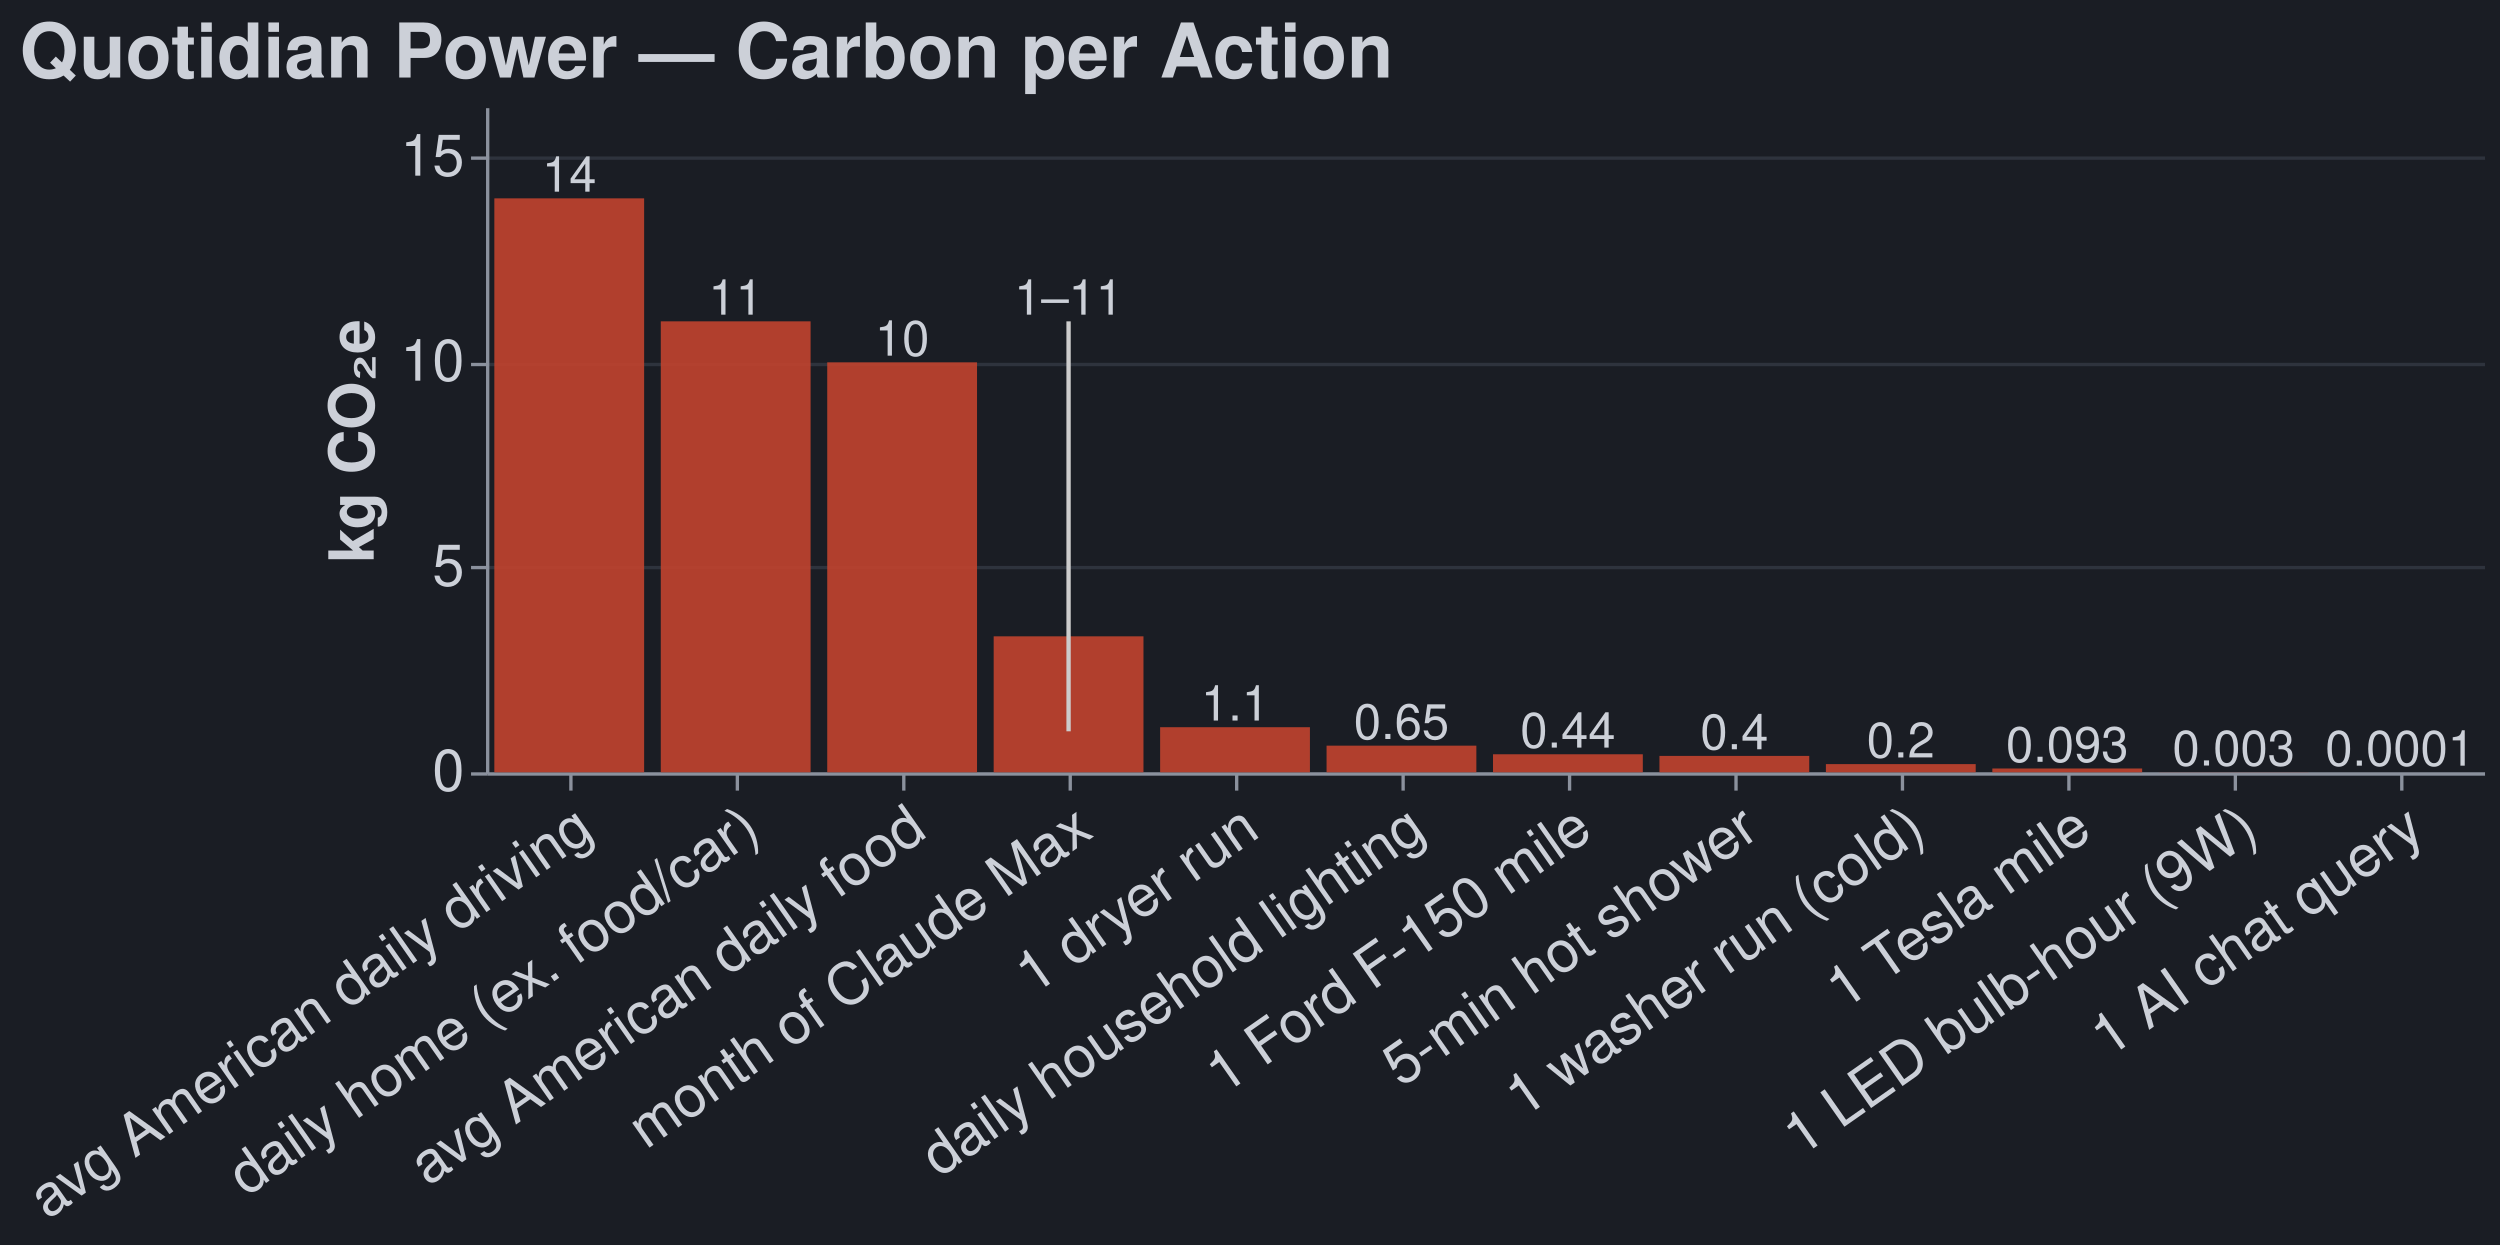
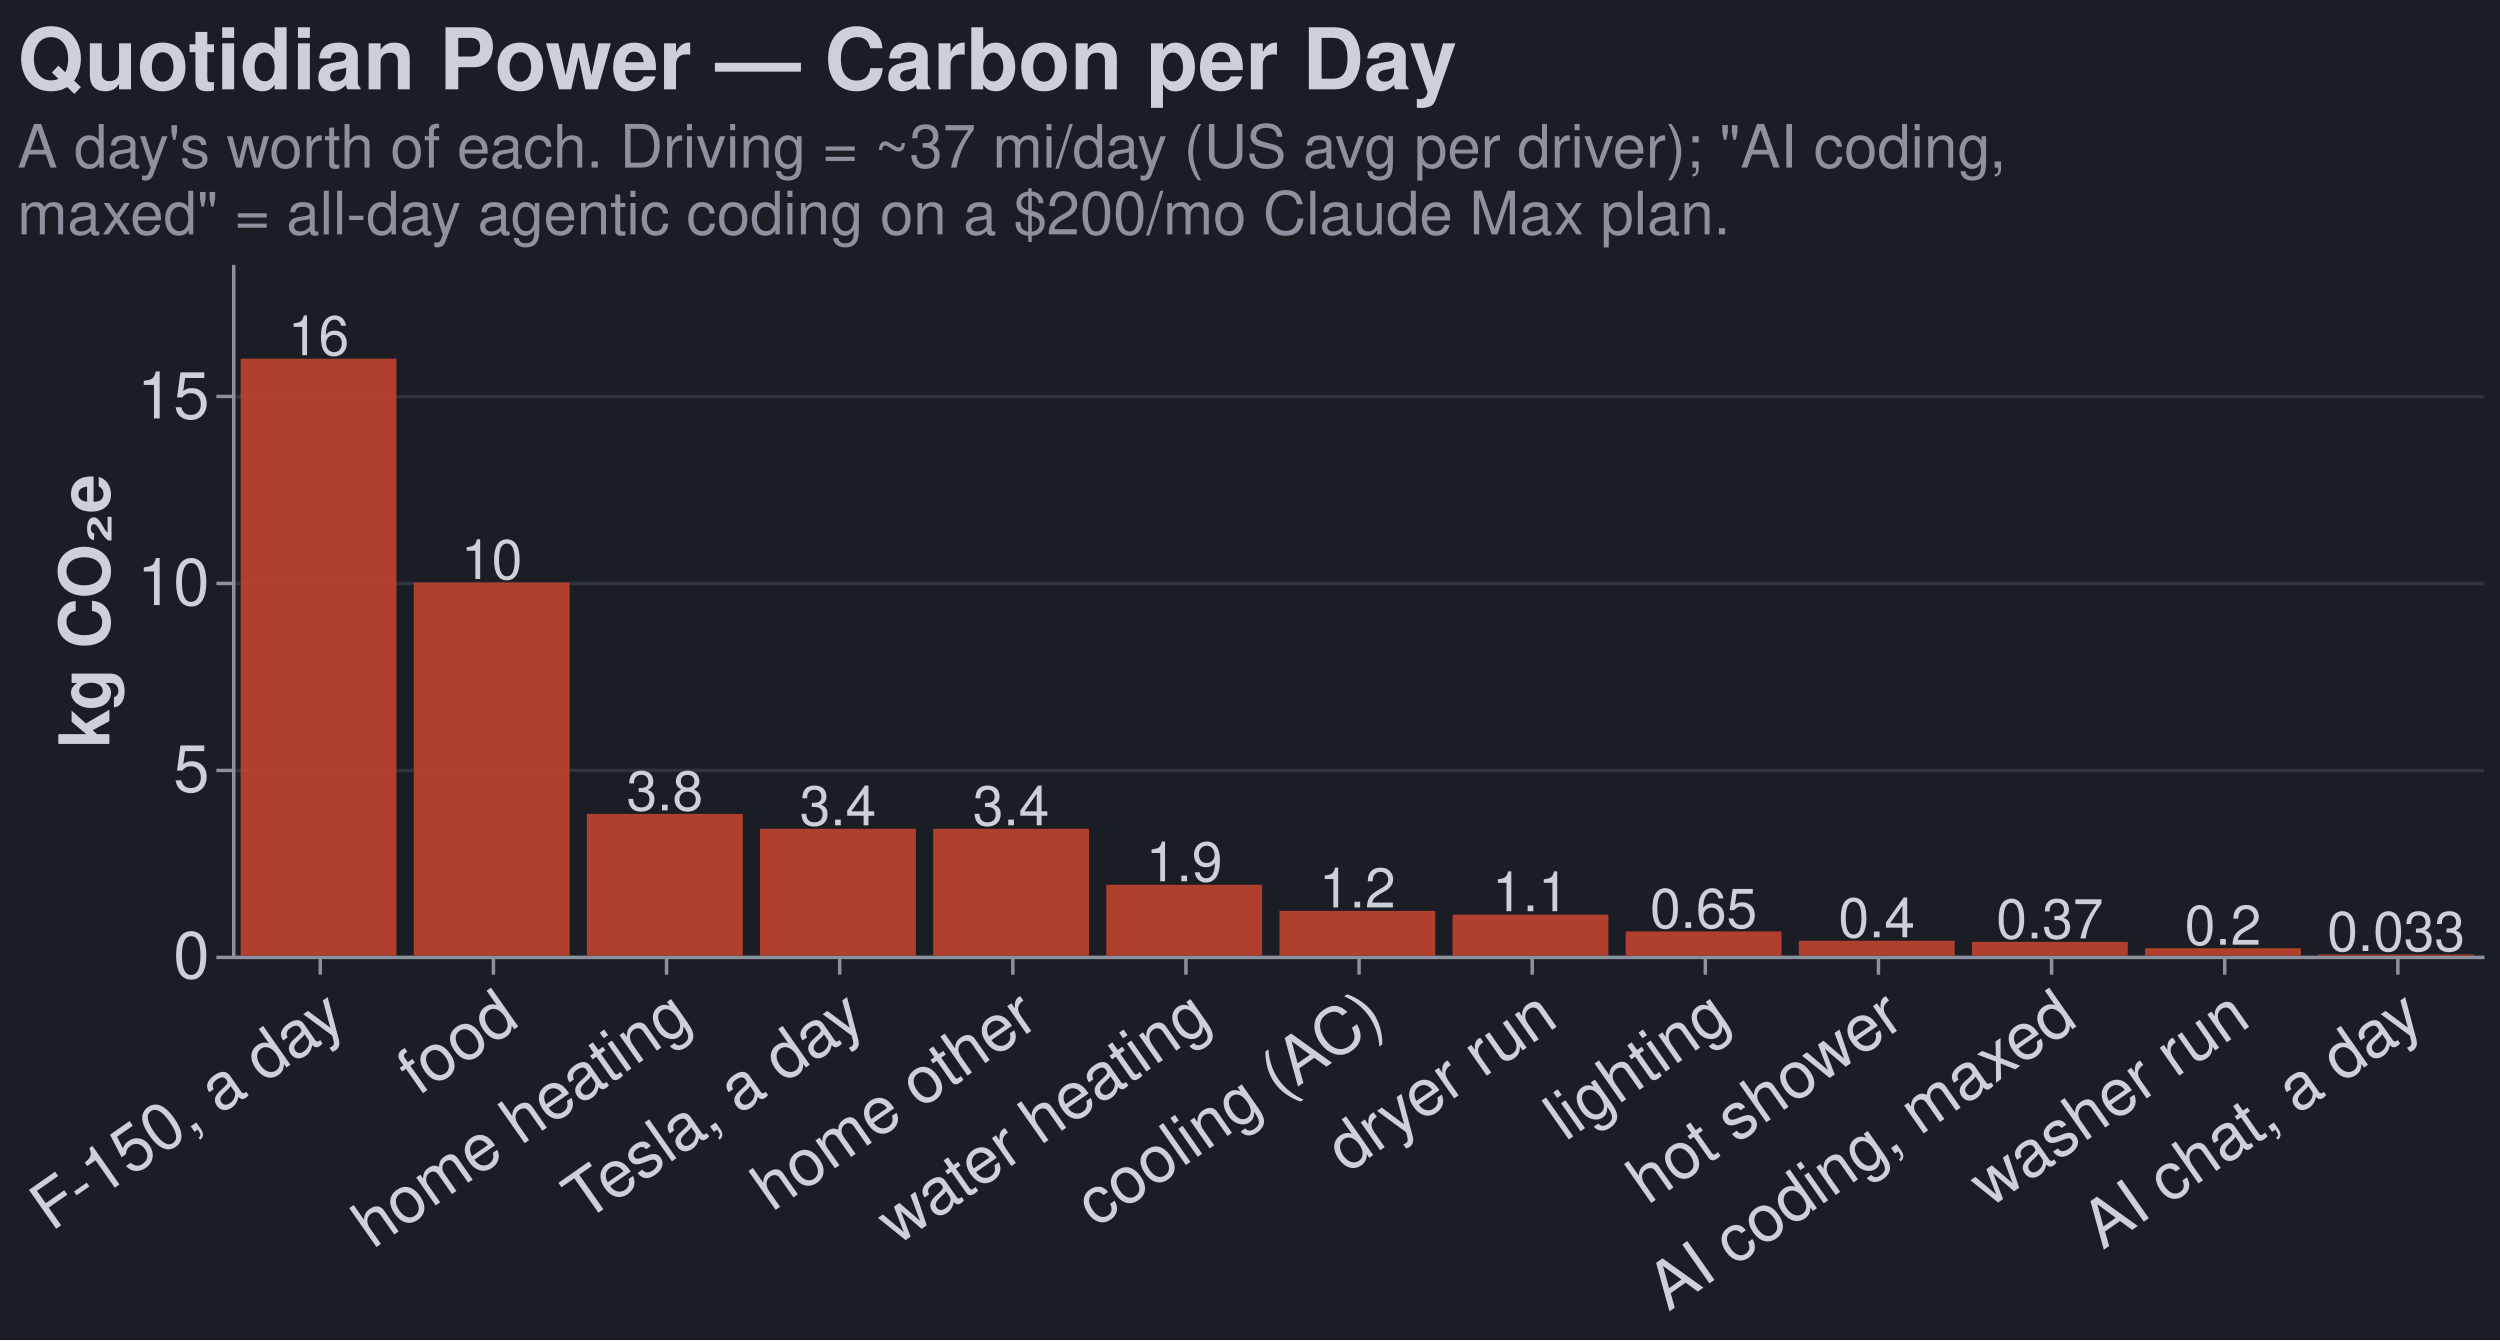
- <svg xmlns="http://www.w3.org/2000/svg" version="1.1" class="marks" width="751" height="374" viewBox="0 0 751 374">
-   <rect width="751" height="374" fill="#1a1d24" />
-   <g fill="none" stroke-miterlimit="10" transform="translate(146,32)">
+ <svg xmlns="http://www.w3.org/2000/svg" version="1.1" class="marks" width="722" height="387" viewBox="0 0 722 387">
+   <rect width="722" height="387" fill="#1a1d24" />
+   <g fill="none" stroke-miterlimit="10" transform="translate(67,76)">
    <g class="mark-group role-frame root" role="graphics-object" aria-roledescription="group mark container">
      <g transform="translate(0,0)">
-         <path class="background" aria-hidden="true" d="M0,0h600v200h-600Z" />
+         <path class="background" aria-hidden="true" d="M0,0h650v200h-650Z" />
        <g>
          <g class="mark-group role-axis" aria-hidden="true">
            <g transform="translate(0.5,0.5)">
              <path class="background" aria-hidden="true" d="M0,0h0v0h0Z" pointer-events="none" />
              <g>
                <g class="mark-rule role-axis-grid" pointer-events="none">
-                   <line transform="translate(0,200)" x2="600" y2="0" stroke="#2e333d" stroke-width="1" opacity="1" />
-                   <line transform="translate(0,138)" x2="600" y2="0" stroke="#2e333d" stroke-width="1" opacity="1" />
-                   <line transform="translate(0,77)" x2="600" y2="0" stroke="#2e333d" stroke-width="1" opacity="1" />
-                   <line transform="translate(0,15)" x2="600" y2="0" stroke="#2e333d" stroke-width="1" opacity="1" />
+                   <line transform="translate(0,200)" x2="650" y2="0" stroke="#2e333d" stroke-width="1" opacity="1" />
+                   <line transform="translate(0,146)" x2="650" y2="0" stroke="#2e333d" stroke-width="1" opacity="1" />
+                   <line transform="translate(0,92)" x2="650" y2="0" stroke="#2e333d" stroke-width="1" opacity="1" />
+                   <line transform="translate(0,38)" x2="650" y2="0" stroke="#2e333d" stroke-width="1" opacity="1" />
                </g>
              </g>
              <path class="foreground" aria-hidden="true" d="" pointer-events="none" display="none" />
            </g>
          </g>
-           <g class="mark-group role-axis" role="graphics-symbol" aria-roledescription="axis" aria-label="X-axis for a discrete scale with 12 values: avg American daily driving, daily home (ex. food/car), avg American daily food, month of Claude Max, 1 dryer run, ending with 1 AI chat query">
+           <g class="mark-group role-axis" role="graphics-symbol" aria-roledescription="axis" aria-label="X-axis for a discrete scale with 13 values: F-150, a day, food, home heating, Tesla, a day, home other, ending with AI chat, a day">
            <g transform="translate(0.5,200.5)">
              <path class="background" aria-hidden="true" d="M0,0h0v0h0Z" pointer-events="none" />
              <g>
                <g class="mark-rule role-axis-tick" pointer-events="none">
                  <line transform="translate(25,0)" x2="0" y2="5" stroke="#8b919d" stroke-width="1" opacity="1" />
                  <line transform="translate(75,0)" x2="0" y2="5" stroke="#8b919d" stroke-width="1" opacity="1" />
                  <line transform="translate(125,0)" x2="0" y2="5" stroke="#8b919d" stroke-width="1" opacity="1" />
                  <line transform="translate(175,0)" x2="0" y2="5" stroke="#8b919d" stroke-width="1" opacity="1" />
                  <line transform="translate(225,0)" x2="0" y2="5" stroke="#8b919d" stroke-width="1" opacity="1" />
                  <line transform="translate(275,0)" x2="0" y2="5" stroke="#8b919d" stroke-width="1" opacity="1" />
                  <line transform="translate(325,0)" x2="0" y2="5" stroke="#8b919d" stroke-width="1" opacity="1" />
                  <line transform="translate(375,0)" x2="0" y2="5" stroke="#8b919d" stroke-width="1" opacity="1" />
                  <line transform="translate(425,0)" x2="0" y2="5" stroke="#8b919d" stroke-width="1" opacity="1" />
                  <line transform="translate(475,0)" x2="0" y2="5" stroke="#8b919d" stroke-width="1" opacity="1" />
                  <line transform="translate(525,0)" x2="0" y2="5" stroke="#8b919d" stroke-width="1" opacity="1" />
                  <line transform="translate(575,0)" x2="0" y2="5" stroke="#8b919d" stroke-width="1" opacity="1" />
+                   <line transform="translate(625,0)" x2="0" y2="5" stroke="#8b919d" stroke-width="1" opacity="1" />
                </g>
                <g class="mark-text role-axis-label" pointer-events="none">
-                   <text text-anchor="end" transform="translate(24.5,7) rotate(325) translate(0,14)" font-family="system-ui, -apple-system, Segoe UI, Helvetica, Arial, sans-serif" font-size="17.3px" fill="#ccd0d8" opacity="1">avg American daily driving</text>
-                   <text text-anchor="end" transform="translate(74.5,7) rotate(325) translate(0,14)" font-family="system-ui, -apple-system, Segoe UI, Helvetica, Arial, sans-serif" font-size="17.3px" fill="#ccd0d8" opacity="1">daily home (ex. food/car)</text>
-                   <text text-anchor="end" transform="translate(124.5,7) rotate(325) translate(0,14)" font-family="system-ui, -apple-system, Segoe UI, Helvetica, Arial, sans-serif" font-size="17.3px" fill="#ccd0d8" opacity="1">avg American daily food</text>
-                   <text text-anchor="end" transform="translate(174.5,7) rotate(325) translate(0,14)" font-family="system-ui, -apple-system, Segoe UI, Helvetica, Arial, sans-serif" font-size="17.3px" fill="#ccd0d8" opacity="1">month of Claude Max</text>
-                   <text text-anchor="end" transform="translate(224.5,7) rotate(325) translate(0,14)" font-family="system-ui, -apple-system, Segoe UI, Helvetica, Arial, sans-serif" font-size="17.3px" fill="#ccd0d8" opacity="1">1 dryer run</text>
-                   <text text-anchor="end" transform="translate(274.5,7) rotate(325) translate(0,14)" font-family="system-ui, -apple-system, Segoe UI, Helvetica, Arial, sans-serif" font-size="17.3px" fill="#ccd0d8" opacity="1">daily household lighting</text>
-                   <text text-anchor="end" transform="translate(324.5,7) rotate(325) translate(0,14)" font-family="system-ui, -apple-system, Segoe UI, Helvetica, Arial, sans-serif" font-size="17.3px" fill="#ccd0d8" opacity="1">1 Ford F-150 mile</text>
-                   <text text-anchor="end" transform="translate(374.5,7) rotate(325) translate(0,14)" font-family="system-ui, -apple-system, Segoe UI, Helvetica, Arial, sans-serif" font-size="17.3px" fill="#ccd0d8" opacity="1">5-min hot shower</text>
-                   <text text-anchor="end" transform="translate(424.5,7) rotate(325) translate(0,14)" font-family="system-ui, -apple-system, Segoe UI, Helvetica, Arial, sans-serif" font-size="17.3px" fill="#ccd0d8" opacity="1">1 washer run (cold)</text>
-                   <text text-anchor="end" transform="translate(474.5,7) rotate(325) translate(0,14)" font-family="system-ui, -apple-system, Segoe UI, Helvetica, Arial, sans-serif" font-size="17.3px" fill="#ccd0d8" opacity="1">1 Tesla mile</text>
-                   <text text-anchor="end" transform="translate(524.5,7) rotate(325) translate(0,14)" font-family="system-ui, -apple-system, Segoe UI, Helvetica, Arial, sans-serif" font-size="17.3px" fill="#ccd0d8" opacity="1">1 LED bulb-hour (9W)</text>
-                   <text text-anchor="end" transform="translate(574.5,7) rotate(325) translate(0,14)" font-family="system-ui, -apple-system, Segoe UI, Helvetica, Arial, sans-serif" font-size="17.3px" fill="#ccd0d8" opacity="1">1 AI chat query</text>
+                   <text text-anchor="end" transform="translate(24.5,7) rotate(325) translate(0,15)" font-family="system-ui, -apple-system, Segoe UI, Helvetica, Arial, sans-serif" font-size="18.8px" fill="#ccd0d8" opacity="1">F-150, a day</text>
+                   <text text-anchor="end" transform="translate(74.5,7) rotate(325) translate(0,15)" font-family="system-ui, -apple-system, Segoe UI, Helvetica, Arial, sans-serif" font-size="18.8px" fill="#ccd0d8" opacity="1">food</text>
+                   <text text-anchor="end" transform="translate(124.5,7) rotate(325) translate(0,15)" font-family="system-ui, -apple-system, Segoe UI, Helvetica, Arial, sans-serif" font-size="18.8px" fill="#ccd0d8" opacity="1">home heating</text>
+                   <text text-anchor="end" transform="translate(174.5,7) rotate(325) translate(0,15)" font-family="system-ui, -apple-system, Segoe UI, Helvetica, Arial, sans-serif" font-size="18.8px" fill="#ccd0d8" opacity="1">Tesla, a day</text>
+                   <text text-anchor="end" transform="translate(224.5,7) rotate(325) translate(0,15)" font-family="system-ui, -apple-system, Segoe UI, Helvetica, Arial, sans-serif" font-size="18.8px" fill="#ccd0d8" opacity="1">home other</text>
+                   <text text-anchor="end" transform="translate(274.5,7) rotate(325) translate(0,15)" font-family="system-ui, -apple-system, Segoe UI, Helvetica, Arial, sans-serif" font-size="18.8px" fill="#ccd0d8" opacity="1">water heating</text>
+                   <text text-anchor="end" transform="translate(324.5,7) rotate(325) translate(0,15)" font-family="system-ui, -apple-system, Segoe UI, Helvetica, Arial, sans-serif" font-size="18.8px" fill="#ccd0d8" opacity="1">cooling (AC)</text>
+                   <text text-anchor="end" transform="translate(374.5,7) rotate(325) translate(0,15)" font-family="system-ui, -apple-system, Segoe UI, Helvetica, Arial, sans-serif" font-size="18.8px" fill="#ccd0d8" opacity="1">dryer run</text>
+                   <text text-anchor="end" transform="translate(424.5,7) rotate(325) translate(0,15)" font-family="system-ui, -apple-system, Segoe UI, Helvetica, Arial, sans-serif" font-size="18.8px" fill="#ccd0d8" opacity="1">lighting</text>
+                   <text text-anchor="end" transform="translate(474.5,7) rotate(325) translate(0,15)" font-family="system-ui, -apple-system, Segoe UI, Helvetica, Arial, sans-serif" font-size="18.8px" fill="#ccd0d8" opacity="1">hot shower</text>
+                   <text text-anchor="end" transform="translate(524.5,7) rotate(325) translate(0,15)" font-family="system-ui, -apple-system, Segoe UI, Helvetica, Arial, sans-serif" font-size="18.8px" fill="#ccd0d8" opacity="1">AI coding, maxed</text>
+                   <text text-anchor="end" transform="translate(574.5,7) rotate(325) translate(0,15)" font-family="system-ui, -apple-system, Segoe UI, Helvetica, Arial, sans-serif" font-size="18.8px" fill="#ccd0d8" opacity="1">washer run</text>
+                   <text text-anchor="end" transform="translate(624.5,7) rotate(325) translate(0,15)" font-family="system-ui, -apple-system, Segoe UI, Helvetica, Arial, sans-serif" font-size="18.8px" fill="#ccd0d8" opacity="1">AI chat, a day</text>
                </g>
                <g class="mark-rule role-axis-domain" pointer-events="none">
-                   <line transform="translate(0,0)" x2="600" y2="0" stroke="#8b919d" stroke-width="1" opacity="1" />
+                   <line transform="translate(0,0)" x2="650" y2="0" stroke="#8b919d" stroke-width="1" opacity="1" />
                </g>
              </g>
              <path class="foreground" aria-hidden="true" d="" pointer-events="none" display="none" />
            </g>
          </g>
-           <g class="mark-group role-axis" role="graphics-symbol" aria-roledescription="axis" aria-label="Y-axis titled 'kg CO₂e' for a linear scale with values from 0 to 16">
+           <g class="mark-group role-axis" role="graphics-symbol" aria-roledescription="axis" aria-label="Y-axis titled 'kg CO₂e' for a linear scale with values from 0 to 19">
            <g transform="translate(0.5,0.5)">
              <path class="background" aria-hidden="true" d="M0,0h0v0h0Z" pointer-events="none" />
              <g>
                <g class="mark-rule role-axis-tick" pointer-events="none">
                  <line transform="translate(0,200)" x2="-5" y2="0" stroke="#8b919d" stroke-width="1" opacity="1" />
-                   <line transform="translate(0,138)" x2="-5" y2="0" stroke="#8b919d" stroke-width="1" opacity="1" />
-                   <line transform="translate(0,77)" x2="-5" y2="0" stroke="#8b919d" stroke-width="1" opacity="1" />
-                   <line transform="translate(0,15)" x2="-5" y2="0" stroke="#8b919d" stroke-width="1" opacity="1" />
+                   <line transform="translate(0,146)" x2="-5" y2="0" stroke="#8b919d" stroke-width="1" opacity="1" />
+                   <line transform="translate(0,92)" x2="-5" y2="0" stroke="#8b919d" stroke-width="1" opacity="1" />
+                   <line transform="translate(0,38)" x2="-5" y2="0" stroke="#8b919d" stroke-width="1" opacity="1" />
                </g>
                <g class="mark-text role-axis-label" pointer-events="none">
-                   <text text-anchor="end" transform="translate(-7,205)" font-family="system-ui, -apple-system, Segoe UI, Helvetica, Arial, sans-serif" font-size="17.3px" fill="#ccd0d8" opacity="1">0</text>
-                   <text text-anchor="end" transform="translate(-7,143.4236)" font-family="system-ui, -apple-system, Segoe UI, Helvetica, Arial, sans-serif" font-size="17.3px" fill="#ccd0d8" opacity="1">5</text>
-                   <text text-anchor="end" transform="translate(-7,81.84729)" font-family="system-ui, -apple-system, Segoe UI, Helvetica, Arial, sans-serif" font-size="17.3px" fill="#ccd0d8" opacity="1">10</text>
-                   <text text-anchor="end" transform="translate(-7,20.27094)" font-family="system-ui, -apple-system, Segoe UI, Helvetica, Arial, sans-serif" font-size="17.3px" fill="#ccd0d8" opacity="1">15</text>
+                   <text text-anchor="end" transform="translate(-7,206)" font-family="system-ui, -apple-system, Segoe UI, Helvetica, Arial, sans-serif" font-size="18.8px" fill="#ccd0d8" opacity="1">0</text>
+                   <text text-anchor="end" transform="translate(-7,152.1207)" font-family="system-ui, -apple-system, Segoe UI, Helvetica, Arial, sans-serif" font-size="18.8px" fill="#ccd0d8" opacity="1">5</text>
+                   <text text-anchor="end" transform="translate(-7,98.24138)" font-family="system-ui, -apple-system, Segoe UI, Helvetica, Arial, sans-serif" font-size="18.8px" fill="#ccd0d8" opacity="1">10</text>
+                   <text text-anchor="end" transform="translate(-7,44.36207)" font-family="system-ui, -apple-system, Segoe UI, Helvetica, Arial, sans-serif" font-size="18.8px" fill="#ccd0d8" opacity="1">15</text>
                </g>
                <g class="mark-rule role-axis-domain" pointer-events="none">
                  <line transform="translate(0,200)" x2="0" y2="-200" stroke="#8b919d" stroke-width="1" opacity="1" />
                </g>
                <g class="mark-text role-axis-title" pointer-events="none">
-                   <text text-anchor="middle" transform="translate(-30.24287,100) rotate(-90) translate(0,-4)" font-family="system-ui, -apple-system, Segoe UI, Helvetica, Arial, sans-serif" font-size="18.7px" font-weight="bold" fill="#ccd0d8" opacity="1">kg CO₂e</text>
+                   <text text-anchor="middle" transform="translate(-31.91133,100) rotate(-90) translate(0,-4)" font-family="system-ui, -apple-system, Segoe UI, Helvetica, Arial, sans-serif" font-size="20.2px" font-weight="bold" fill="#ccd0d8" opacity="1">kg CO₂e</text>
                </g>
              </g>
              <path class="foreground" aria-hidden="true" d="" pointer-events="none" display="none" />
            </g>
          </g>
          <g class="mark-rect role-mark layer_0_marks" role="graphics-object" aria-roledescription="rect mark container">
-             <path aria-label="item: 1 AI chat query; kg CO₂e: 0.0001" role="graphics-symbol" aria-roledescription="bar" d="M552.5,199.999h45v0.001h-45Z" fill="#c1432e" opacity="0.9" />
-             <path aria-label="item: 1 LED bulb-hour (9W); kg CO₂e: 0.003" role="graphics-symbol" aria-roledescription="bar" d="M502.5,199.963h45v0.037h-45Z" fill="#c1432e" opacity="0.9" />
-             <path aria-label="item: 1 Tesla mile; kg CO₂e: 0.093" role="graphics-symbol" aria-roledescription="bar" d="M452.5,198.855h45v1.145h-45Z" fill="#c1432e" opacity="0.9" />
-             <path aria-label="item: 1 washer run (cold); kg CO₂e: 0.2" role="graphics-symbol" aria-roledescription="bar" d="M402.5,197.537h45v2.463h-45Z" fill="#c1432e" opacity="0.9" />
-             <path aria-label="item: 5-min hot shower; kg CO₂e: 0.4" role="graphics-symbol" aria-roledescription="bar" d="M352.5,195.074h45v4.926h-45Z" fill="#c1432e" opacity="0.9" />
-             <path aria-label="item: 1 Ford F-150 mile; kg CO₂e: 0.44" role="graphics-symbol" aria-roledescription="bar" d="M302.5,194.581h45v5.419h-45Z" fill="#c1432e" opacity="0.9" />
-             <path aria-label="item: daily household lighting; kg CO₂e: 0.65" role="graphics-symbol" aria-roledescription="bar" d="M252.5,191.995h45v8.005h-45Z" fill="#c1432e" opacity="0.9" />
-             <path aria-label="item: 1 dryer run; kg CO₂e: 1.1" role="graphics-symbol" aria-roledescription="bar" d="M202.5,186.453h45v13.547h-45Z" fill="#c1432e" opacity="0.9" />
-             <path aria-label="item: month of Claude Max; kg CO₂e: 3.31662479036" role="graphics-symbol" aria-roledescription="bar" d="M152.5,159.155h45v40.845h-45Z" fill="#c1432e" opacity="0.9" />
-             <path aria-label="item: avg American daily food; kg CO₂e: 10" role="graphics-symbol" aria-roledescription="bar" d="M102.5,76.847h45v123.153h-45Z" fill="#c1432e" opacity="0.9" />
-             <path aria-label="item: daily home (ex. food/car); kg CO₂e: 11" role="graphics-symbol" aria-roledescription="bar" d="M52.5,64.532h45v135.468h-45Z" fill="#c1432e" opacity="0.9" />
-             <path aria-label="item: avg American daily driving; kg CO₂e: 14" role="graphics-symbol" aria-roledescription="bar" d="M2.5,27.586h45v172.414h-45Z" fill="#c1432e" opacity="0.9" />
+             <path aria-label="item: AI chat, a day; kg CO₂e: 0.033" role="graphics-symbol" aria-roledescription="bar" d="M602.5,199.644h45v0.356h-45Z" fill="#c1432e" opacity="0.9" />
+             <path aria-label="item: washer run; kg CO₂e: 0.2" role="graphics-symbol" aria-roledescription="bar" d="M552.5,197.845h45v2.155h-45Z" fill="#c1432e" opacity="0.9" />
+             <path aria-label="item: AI coding, maxed; kg CO₂e: 0.37" role="graphics-symbol" aria-roledescription="bar" d="M502.5,196.013h45v3.987h-45Z" fill="#c1432e" opacity="0.9" />
+             <path aria-label="item: hot shower; kg CO₂e: 0.4" role="graphics-symbol" aria-roledescription="bar" d="M452.5,195.69h45v4.31h-45Z" fill="#c1432e" opacity="0.9" />
+             <path aria-label="item: lighting; kg CO₂e: 0.65" role="graphics-symbol" aria-roledescription="bar" d="M402.5,192.996h45v7.004h-45Z" fill="#c1432e" opacity="0.9" />
+             <path aria-label="item: dryer run; kg CO₂e: 1.1" role="graphics-symbol" aria-roledescription="bar" d="M352.5,188.147h45v11.853h-45Z" fill="#c1432e" opacity="0.9" />
+             <path aria-label="item: Tesla, a day; kg CO₂e: 3.4" role="graphics-symbol" aria-roledescription="bar" d="M152.5,163.362h45v36.638h-45Z" fill="#c1432e" opacity="0.9" />
+             <path aria-label="item: food; kg CO₂e: 10" role="graphics-symbol" aria-roledescription="bar" d="M52.5,92.241h45v107.759h-45Z" fill="#c1432e" opacity="0.9" />
+             <path aria-label="item: home heating; kg CO₂e: 3.8" role="graphics-symbol" aria-roledescription="bar" d="M102.5,159.052h45v40.948h-45Z" fill="#c1432e" opacity="0.9" />
+             <path aria-label="item: home other; kg CO₂e: 3.4" role="graphics-symbol" aria-roledescription="bar" d="M202.5,163.362h45v36.638h-45Z" fill="#c1432e" opacity="0.9" />
+             <path aria-label="item: water heating; kg CO₂e: 1.9" role="graphics-symbol" aria-roledescription="bar" d="M252.5,179.526h45v20.474h-45Z" fill="#c1432e" opacity="0.9" />
+             <path aria-label="item: cooling (AC); kg CO₂e: 1.2" role="graphics-symbol" aria-roledescription="bar" d="M302.5,187.069h45v12.931h-45Z" fill="#c1432e" opacity="0.9" />
+             <path aria-label="item: F-150, a day; kg CO₂e: 16" role="graphics-symbol" aria-roledescription="bar" d="M2.5,27.586h45v172.414h-45Z" fill="#c1432e" opacity="0.9" />
          </g>
-           <g class="mark-rule role-mark layer_1_marks" role="graphics-object" aria-roledescription="rule mark container">
-             <line aria-label="item: month of Claude Max; lo: 1; hi: 11" role="graphics-symbol" aria-roledescription="rule mark" transform="translate(175,187.6847)" x2="0" y2="-123.153" stroke="#cccccc" stroke-width="1.3" />
-           </g>
+           <g class="mark-rule role-mark layer_1_marks" role="graphics-symbol" aria-roledescription="rule mark container" />
          <g class="mark-text role-mark layer_2_marks" role="graphics-object" aria-roledescription="text mark container">
-             <text aria-label="item: 1 AI chat query; top: 0.0001; label: 0.0001" role="graphics-symbol" aria-roledescription="text mark" text-anchor="middle" transform="translate(575,197.9988)" font-family="system-ui, -apple-system, Segoe UI, Helvetica, Arial, sans-serif" font-size="14.7px" fill="#ccd0d8">0.0001</text>
-             <text aria-label="item: 1 LED bulb-hour (9W); top: 0.003; label: 0.003" role="graphics-symbol" aria-roledescription="text mark" text-anchor="middle" transform="translate(525,197.9631)" font-family="system-ui, -apple-system, Segoe UI, Helvetica, Arial, sans-serif" font-size="14.7px" fill="#ccd0d8">0.003</text>
-             <text aria-label="item: 1 Tesla mile; top: 0.093; label: 0.093" role="graphics-symbol" aria-roledescription="text mark" text-anchor="middle" transform="translate(475,196.8547)" font-family="system-ui, -apple-system, Segoe UI, Helvetica, Arial, sans-serif" font-size="14.7px" fill="#ccd0d8">0.093</text>
-             <text aria-label="item: 1 washer run (cold); top: 0.2; label: 0.2" role="graphics-symbol" aria-roledescription="text mark" text-anchor="middle" transform="translate(425,195.5369)" font-family="system-ui, -apple-system, Segoe UI, Helvetica, Arial, sans-serif" font-size="14.7px" fill="#ccd0d8">0.2</text>
-             <text aria-label="item: 5-min hot shower; top: 0.4; label: 0.4" role="graphics-symbol" aria-roledescription="text mark" text-anchor="middle" transform="translate(375,193.0739)" font-family="system-ui, -apple-system, Segoe UI, Helvetica, Arial, sans-serif" font-size="14.7px" fill="#ccd0d8">0.4</text>
-             <text aria-label="item: 1 Ford F-150 mile; top: 0.44; label: 0.44" role="graphics-symbol" aria-roledescription="text mark" text-anchor="middle" transform="translate(325,192.5813)" font-family="system-ui, -apple-system, Segoe UI, Helvetica, Arial, sans-serif" font-size="14.7px" fill="#ccd0d8">0.44</text>
-             <text aria-label="item: daily household lighting; top: 0.65; label: 0.65" role="graphics-symbol" aria-roledescription="text mark" text-anchor="middle" transform="translate(275,189.9951)" font-family="system-ui, -apple-system, Segoe UI, Helvetica, Arial, sans-serif" font-size="14.7px" fill="#ccd0d8">0.65</text>
-             <text aria-label="item: 1 dryer run; top: 1.1; label: 1.1" role="graphics-symbol" aria-roledescription="text mark" text-anchor="middle" transform="translate(225,184.4532)" font-family="system-ui, -apple-system, Segoe UI, Helvetica, Arial, sans-serif" font-size="14.7px" fill="#ccd0d8">1.1</text>
-             <text aria-label="item: month of Claude Max; top: 11; label: 1–11" role="graphics-symbol" aria-roledescription="text mark" text-anchor="middle" transform="translate(175,62.53202)" font-family="system-ui, -apple-system, Segoe UI, Helvetica, Arial, sans-serif" font-size="14.7px" fill="#ccd0d8">1–11</text>
-             <text aria-label="item: avg American daily food; top: 10; label: 10" role="graphics-symbol" aria-roledescription="text mark" text-anchor="middle" transform="translate(125,74.84729)" font-family="system-ui, -apple-system, Segoe UI, Helvetica, Arial, sans-serif" font-size="14.7px" fill="#ccd0d8">10</text>
-             <text aria-label="item: daily home (ex. food/car); top: 11; label: 11" role="graphics-symbol" aria-roledescription="text mark" text-anchor="middle" transform="translate(75,62.53202)" font-family="system-ui, -apple-system, Segoe UI, Helvetica, Arial, sans-serif" font-size="14.7px" fill="#ccd0d8">11</text>
-             <text aria-label="item: avg American daily driving; top: 14; label: 14" role="graphics-symbol" aria-roledescription="text mark" text-anchor="middle" transform="translate(25,25.58621)" font-family="system-ui, -apple-system, Segoe UI, Helvetica, Arial, sans-serif" font-size="14.7px" fill="#ccd0d8">14</text>
+             <text aria-label="item: AI chat, a day; top: 0.033; label: 0.033" role="graphics-symbol" aria-roledescription="text mark" text-anchor="middle" transform="translate(625,198.6444)" font-family="system-ui, -apple-system, Segoe UI, Helvetica, Arial, sans-serif" font-size="15.9px" fill="#ccd0d8">0.033</text>
+             <text aria-label="item: washer run; top: 0.2; label: 0.2" role="graphics-symbol" aria-roledescription="text mark" text-anchor="middle" transform="translate(575,196.8448)" font-family="system-ui, -apple-system, Segoe UI, Helvetica, Arial, sans-serif" font-size="15.9px" fill="#ccd0d8">0.2</text>
+             <text aria-label="item: AI coding, maxed; top: 0.37; label: 0.37" role="graphics-symbol" aria-roledescription="text mark" text-anchor="middle" transform="translate(525,195.0129)" font-family="system-ui, -apple-system, Segoe UI, Helvetica, Arial, sans-serif" font-size="15.9px" fill="#ccd0d8">0.37</text>
+             <text aria-label="item: hot shower; top: 0.4; label: 0.4" role="graphics-symbol" aria-roledescription="text mark" text-anchor="middle" transform="translate(475,194.6897)" font-family="system-ui, -apple-system, Segoe UI, Helvetica, Arial, sans-serif" font-size="15.9px" fill="#ccd0d8">0.4</text>
+             <text aria-label="item: lighting; top: 0.65; label: 0.65" role="graphics-symbol" aria-roledescription="text mark" text-anchor="middle" transform="translate(425,191.9957)" font-family="system-ui, -apple-system, Segoe UI, Helvetica, Arial, sans-serif" font-size="15.9px" fill="#ccd0d8">0.65</text>
+             <text aria-label="item: dryer run; top: 1.1; label: 1.1" role="graphics-symbol" aria-roledescription="text mark" text-anchor="middle" transform="translate(375,187.1466)" font-family="system-ui, -apple-system, Segoe UI, Helvetica, Arial, sans-serif" font-size="15.9px" fill="#ccd0d8">1.1</text>
+             <text aria-label="item: Tesla, a day; top: 3.4; label: 3.4" role="graphics-symbol" aria-roledescription="text mark" text-anchor="middle" transform="translate(175,162.3621)" font-family="system-ui, -apple-system, Segoe UI, Helvetica, Arial, sans-serif" font-size="15.9px" fill="#ccd0d8">3.4</text>
+             <text aria-label="item: food; top: 10; label: 10" role="graphics-symbol" aria-roledescription="text mark" text-anchor="middle" transform="translate(75,91.24138)" font-family="system-ui, -apple-system, Segoe UI, Helvetica, Arial, sans-serif" font-size="15.9px" fill="#ccd0d8">10</text>
+             <text aria-label="item: home heating; top: 3.8; label: 3.8" role="graphics-symbol" aria-roledescription="text mark" text-anchor="middle" transform="translate(125,158.0517)" font-family="system-ui, -apple-system, Segoe UI, Helvetica, Arial, sans-serif" font-size="15.9px" fill="#ccd0d8">3.8</text>
+             <text aria-label="item: home other; top: 3.4; label: 3.4" role="graphics-symbol" aria-roledescription="text mark" text-anchor="middle" transform="translate(225,162.3621)" font-family="system-ui, -apple-system, Segoe UI, Helvetica, Arial, sans-serif" font-size="15.9px" fill="#ccd0d8">3.4</text>
+             <text aria-label="item: water heating; top: 1.9; label: 1.9" role="graphics-symbol" aria-roledescription="text mark" text-anchor="middle" transform="translate(275,178.5259)" font-family="system-ui, -apple-system, Segoe UI, Helvetica, Arial, sans-serif" font-size="15.9px" fill="#ccd0d8">1.9</text>
+             <text aria-label="item: cooling (AC); top: 1.2; label: 1.2" role="graphics-symbol" aria-roledescription="text mark" text-anchor="middle" transform="translate(325,186.069)" font-family="system-ui, -apple-system, Segoe UI, Helvetica, Arial, sans-serif" font-size="15.9px" fill="#ccd0d8">1.2</text>
+             <text aria-label="item: F-150, a day; top: 16; label: 16" role="graphics-symbol" aria-roledescription="text mark" text-anchor="middle" transform="translate(25,26.58621)" font-family="system-ui, -apple-system, Segoe UI, Helvetica, Arial, sans-serif" font-size="15.9px" fill="#ccd0d8">16</text>
          </g>
          <g class="mark-group role-title">
-             <g transform="translate(-140.131,-26.7)">
+             <g transform="translate(-61.95991,-69.2)">
              <path class="background" aria-hidden="true" d="M0,0h0v0h0Z" pointer-events="none" />
              <g>
-                 <g class="mark-text role-title-text" role="graphics-symbol" aria-roledescription="title" aria-label="Title text 'Quotidian Power — Carbon per Action'" pointer-events="none">
-                   <text text-anchor="start" transform="translate(0,18)" font-family="system-ui, -apple-system, Segoe UI, Helvetica, Arial, sans-serif" font-size="22.7px" font-weight="bold" fill="#ccd0d8" opacity="1">Quotidian Power — Carbon per Action</text>
+                 <g class="mark-text role-title-text" role="graphics-symbol" aria-roledescription="title" aria-label="Title text 'Quotidian Power — Carbon per Day'" pointer-events="none">
+                   <text text-anchor="start" transform="translate(0,19)" font-family="system-ui, -apple-system, Segoe UI, Helvetica, Arial, sans-serif" font-size="24.6px" font-weight="bold" fill="#ccd0d8" opacity="1">Quotidian Power — Carbon per Day</text>
+                 </g>
+                 <g class="mark-text role-title-subtitle" role="graphics-symbol" aria-roledescription="subtitle" aria-label="Subtitle text 'A day's worth of each. Driving = ~37 mi/day (US avg per driver); &quot;AI coding, maxed&quot; = all-day agentic coding on a $200/mo Claude Max plan.'" pointer-events="none">
+                   <text text-anchor="start" transform="translate(0,41.6)" font-family="system-ui, -apple-system, Segoe UI, Helvetica, Arial, sans-serif" font-size="17.3px" fill="#8b919d" opacity="1">
+                     <tspan>A day's worth of each. Driving = ~37 mi/day (US avg per driver); "AI coding,</tspan>
+                     <tspan x="0" dy="19.3">maxed" = all-day agentic coding on a $200/mo Claude Max plan.</tspan>
+                   </text>
                </g>
              </g>
              <path class="foreground" aria-hidden="true" d="" pointer-events="none" display="none" />
            </g>
          </g>
        </g>
        <path class="foreground" aria-hidden="true" d="" display="none" />
      </g>
    </g>
  </g>
</svg>
